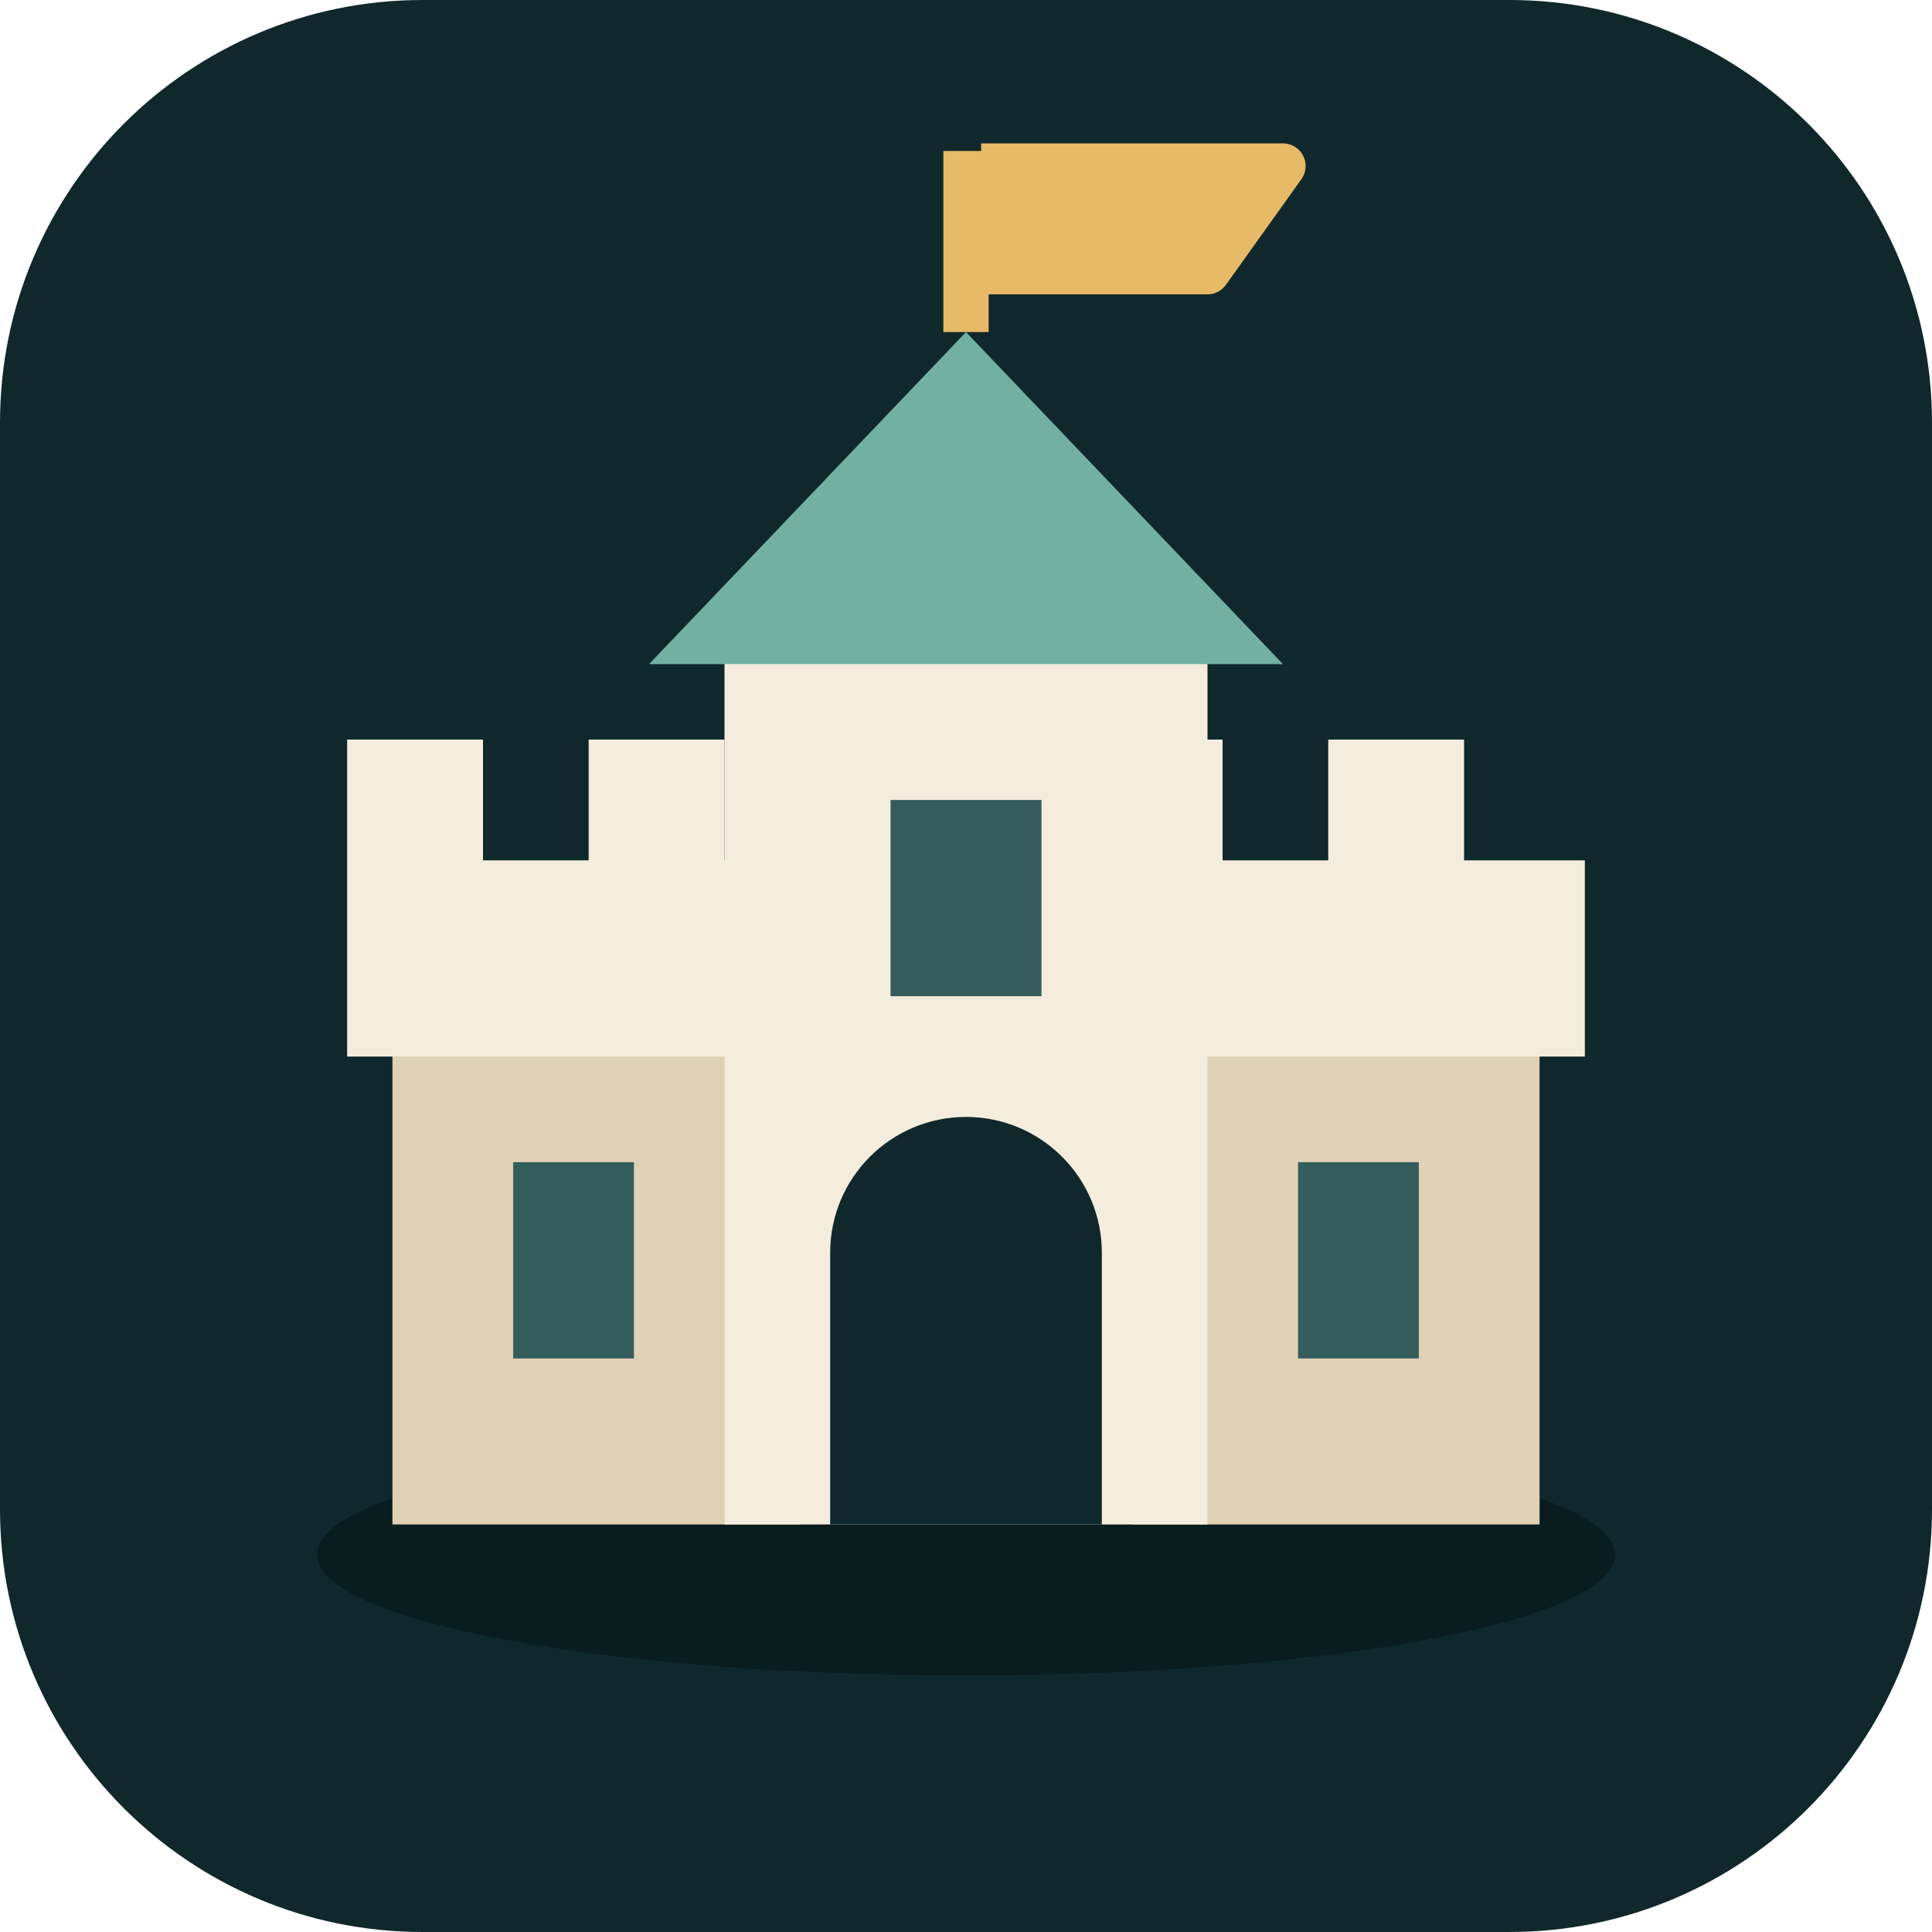
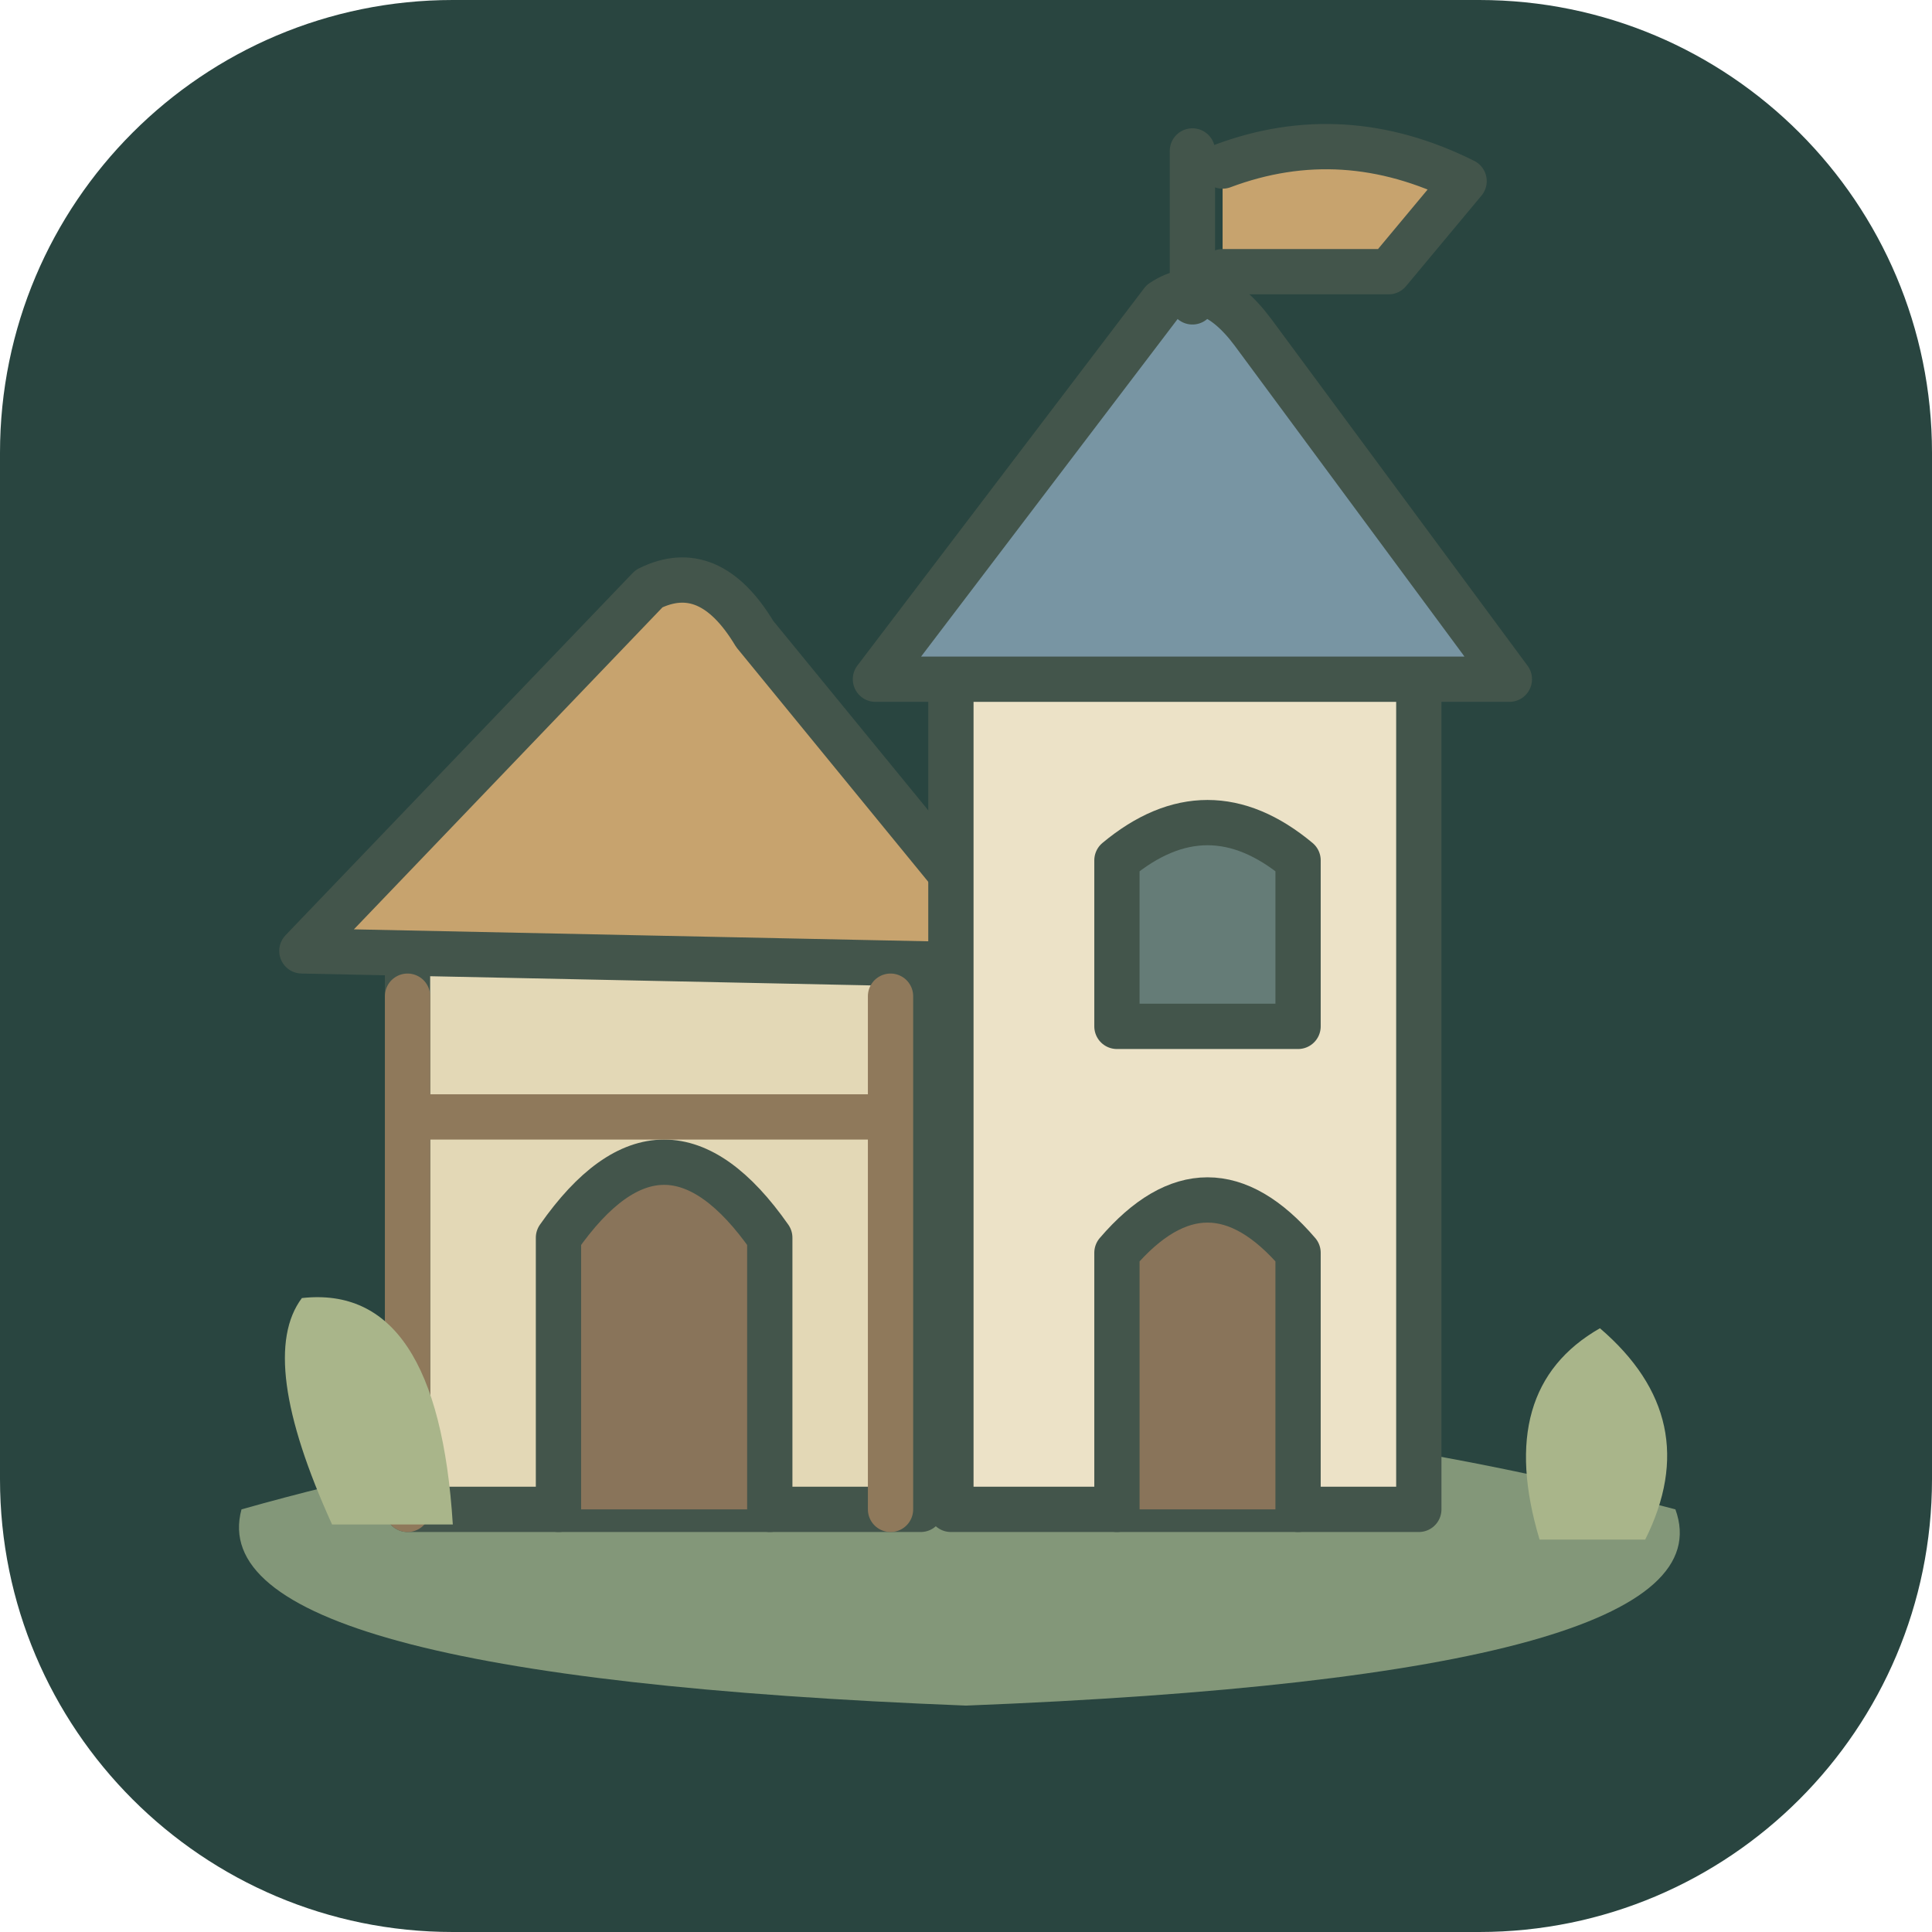
<svg xmlns="http://www.w3.org/2000/svg" width="128" height="128" viewBox="0 0 128 128">
-   <rect width="128" height="128" rx="28" fill="#10282b" />
-   <ellipse cx="64" cy="103" rx="43" ry="8" fill="#091c1e" />
-   <path d="M26 61h27v40H26zm49 0h27v40H75z" fill="#dfd1b4" />
-   <path d="M23 49h9v8h7v-8h9v8h8v13H23zm49 0h9v8h7v-8h9v8h8v13H72z" fill="#f4eddd" />
-   <path d="M48 43h32v58H48z" fill="#f4eddd" />
-   <path d="m43 44 21-22 21 22z" fill="#72b1a1" />
-   <path d="M64 22V10m1 1h20l-5 7H65" fill="#e7ba67" stroke="#e7ba67" stroke-width="3" stroke-linejoin="round" />
-   <path d="M55 101V83a9 9 0 0 1 18 0v18" fill="#10282b" />
-   <path d="M59 53h10v13H59zM34 77h8v13h-8zm52 0h8v13h-8z" fill="#345d5c" />
+   <rect width="128" height="128" rx="30" fill="#294540" />
+   <path d="M16 100Q62 87 111 100Q115 111 64 113Q13 111 16 100" fill="#839779" />
+   <g stroke="#43554b" stroke-width="3" stroke-linejoin="round" stroke-linecap="round">
+     <path d="M27 61Q46 57 61 61V100H27Z" fill="#e3d8b6" />
+     <path d="M20 63L43 39Q47 37 50 42L68 64Z" fill="#c7a36e" />
+     <path d="M63 43H94V100H63Z" fill="#ece2c7" />
+     <path d="M58 45L77 20Q80 18 83 22L100 45Z" fill="#7895a3" />
+     <path d="M79 20V10M81 11Q89 8 97 12L92 18H81" fill="#c7a36e" />
+     <path d="M37 100V82Q44 72 51 82V100" fill="#89745a" />
+     <path d="M74 100V83Q80 76 86 83V100" fill="#89745a" />
+     <path d="M74 57Q80 52 86 57V68H74Z" fill="#657c77" />
+     <path d="M27 66V100M59 66V100M28 74H59" fill="none" stroke="#8f795b" />
+   </g>
+   <path d="M22 101Q17 90 20 86Q29 85 30 101M102 102Q99 92 106 88Q113 94 109 102" fill="#a9b58a" />
</svg>
